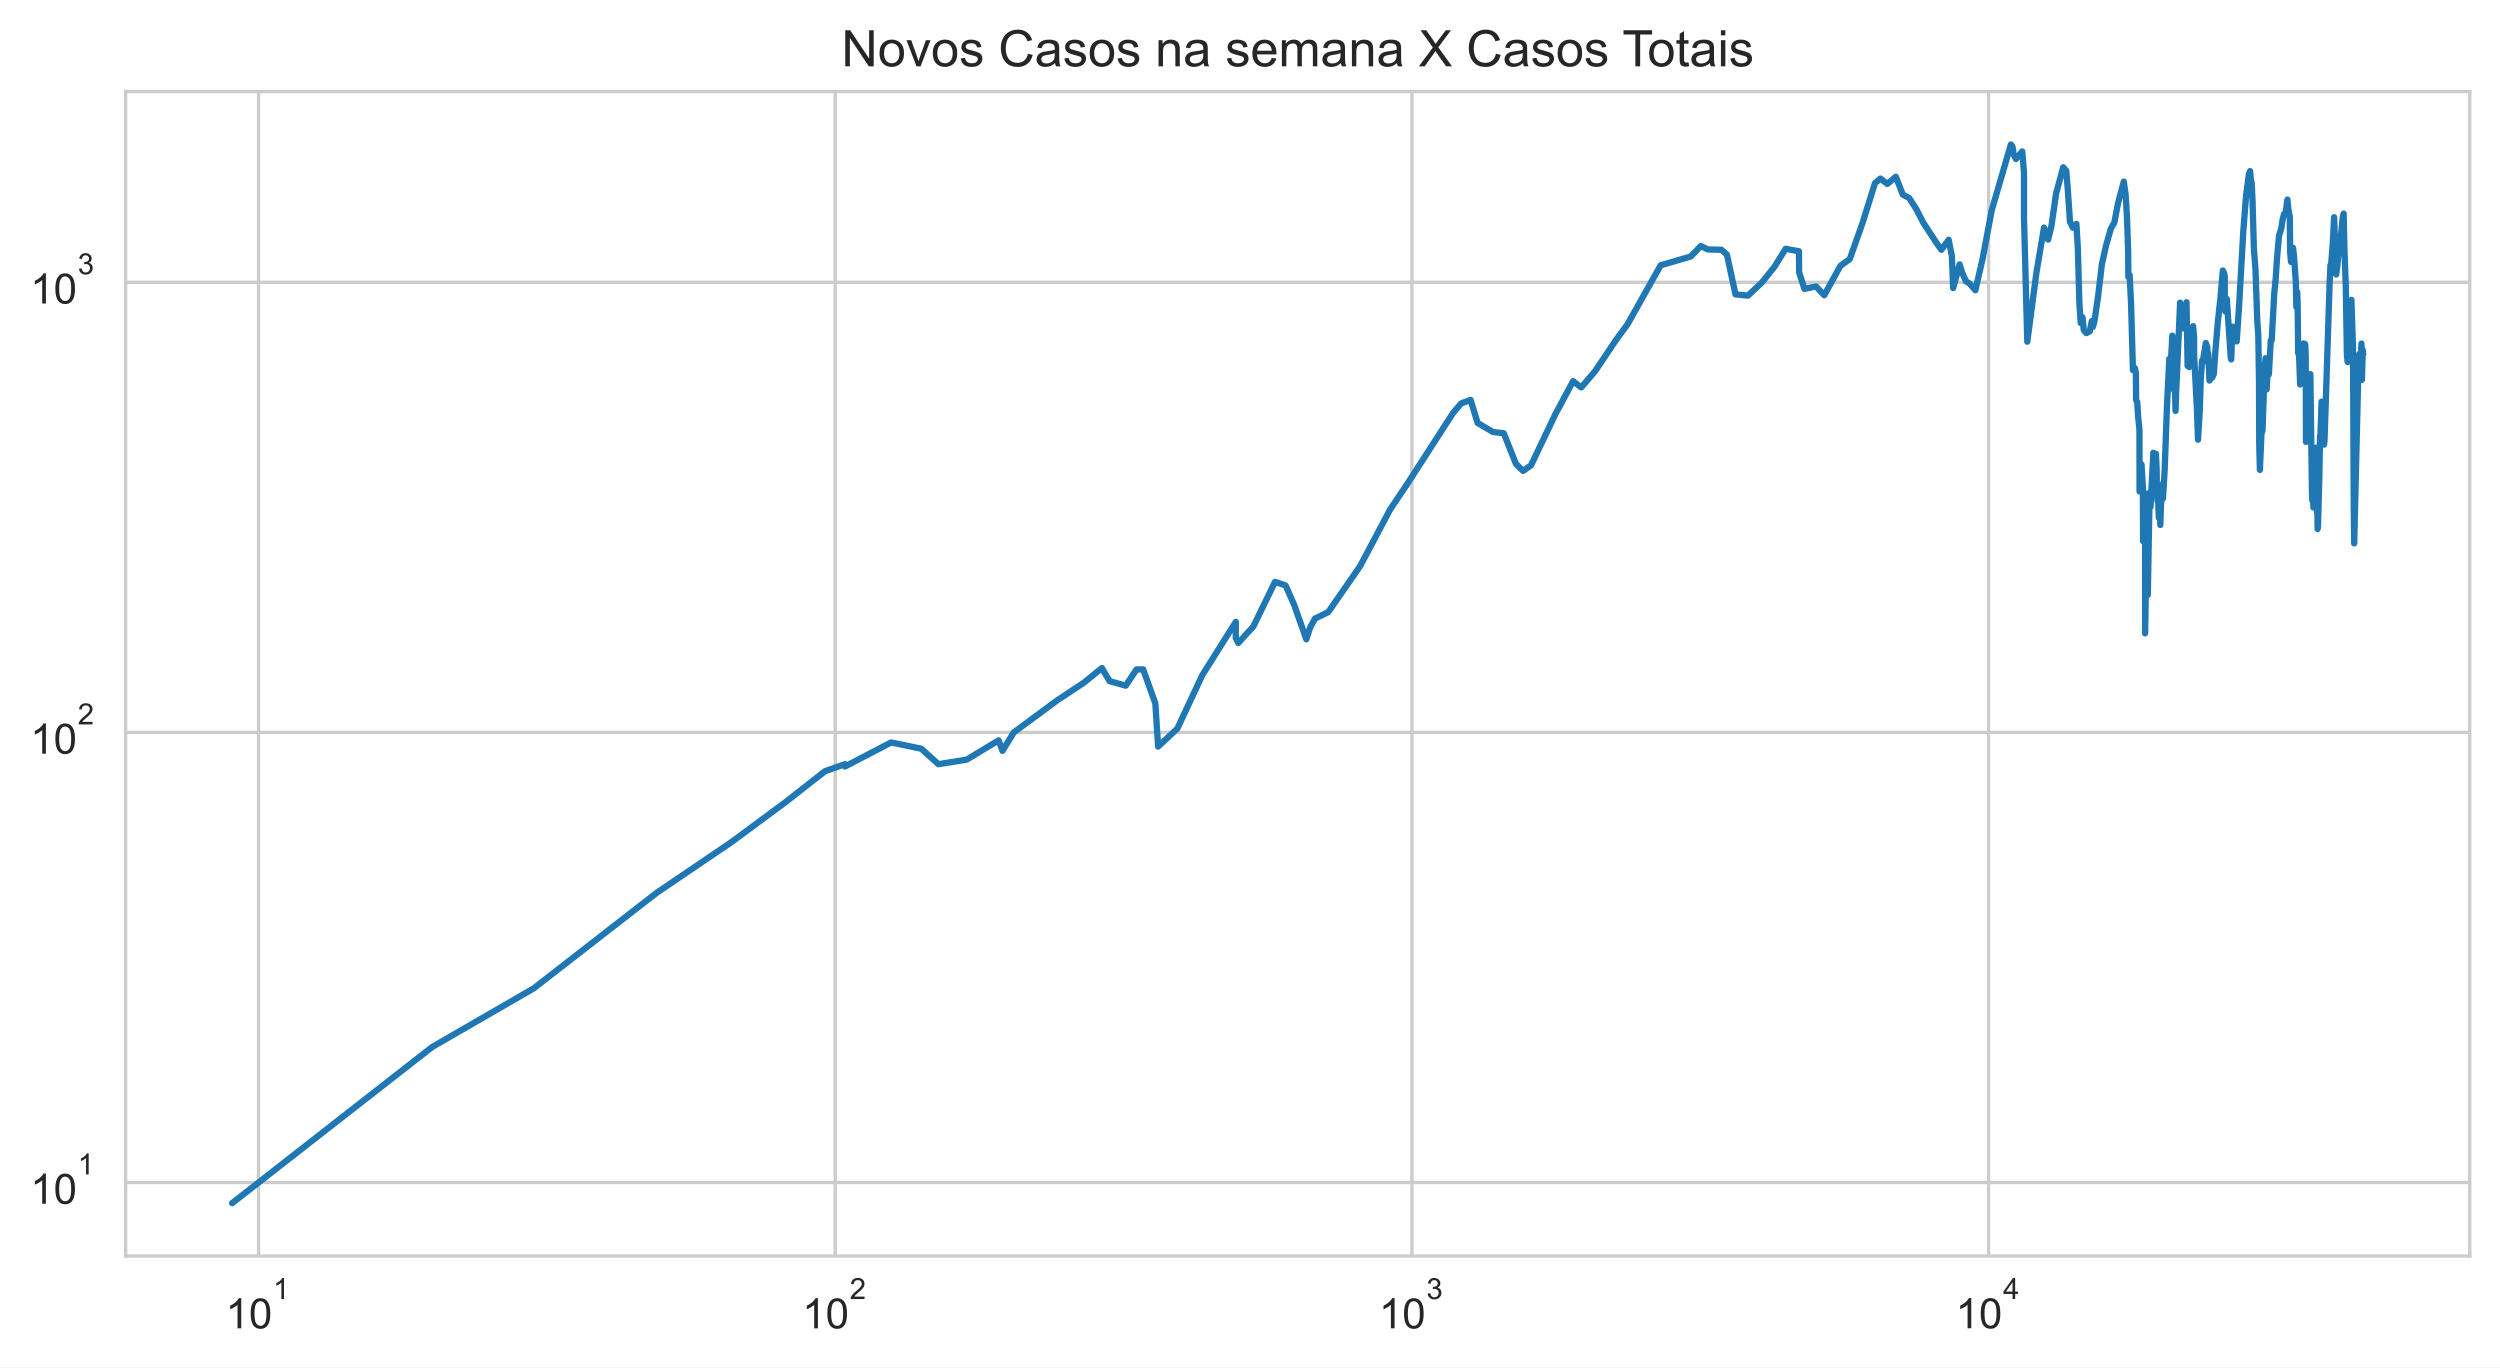
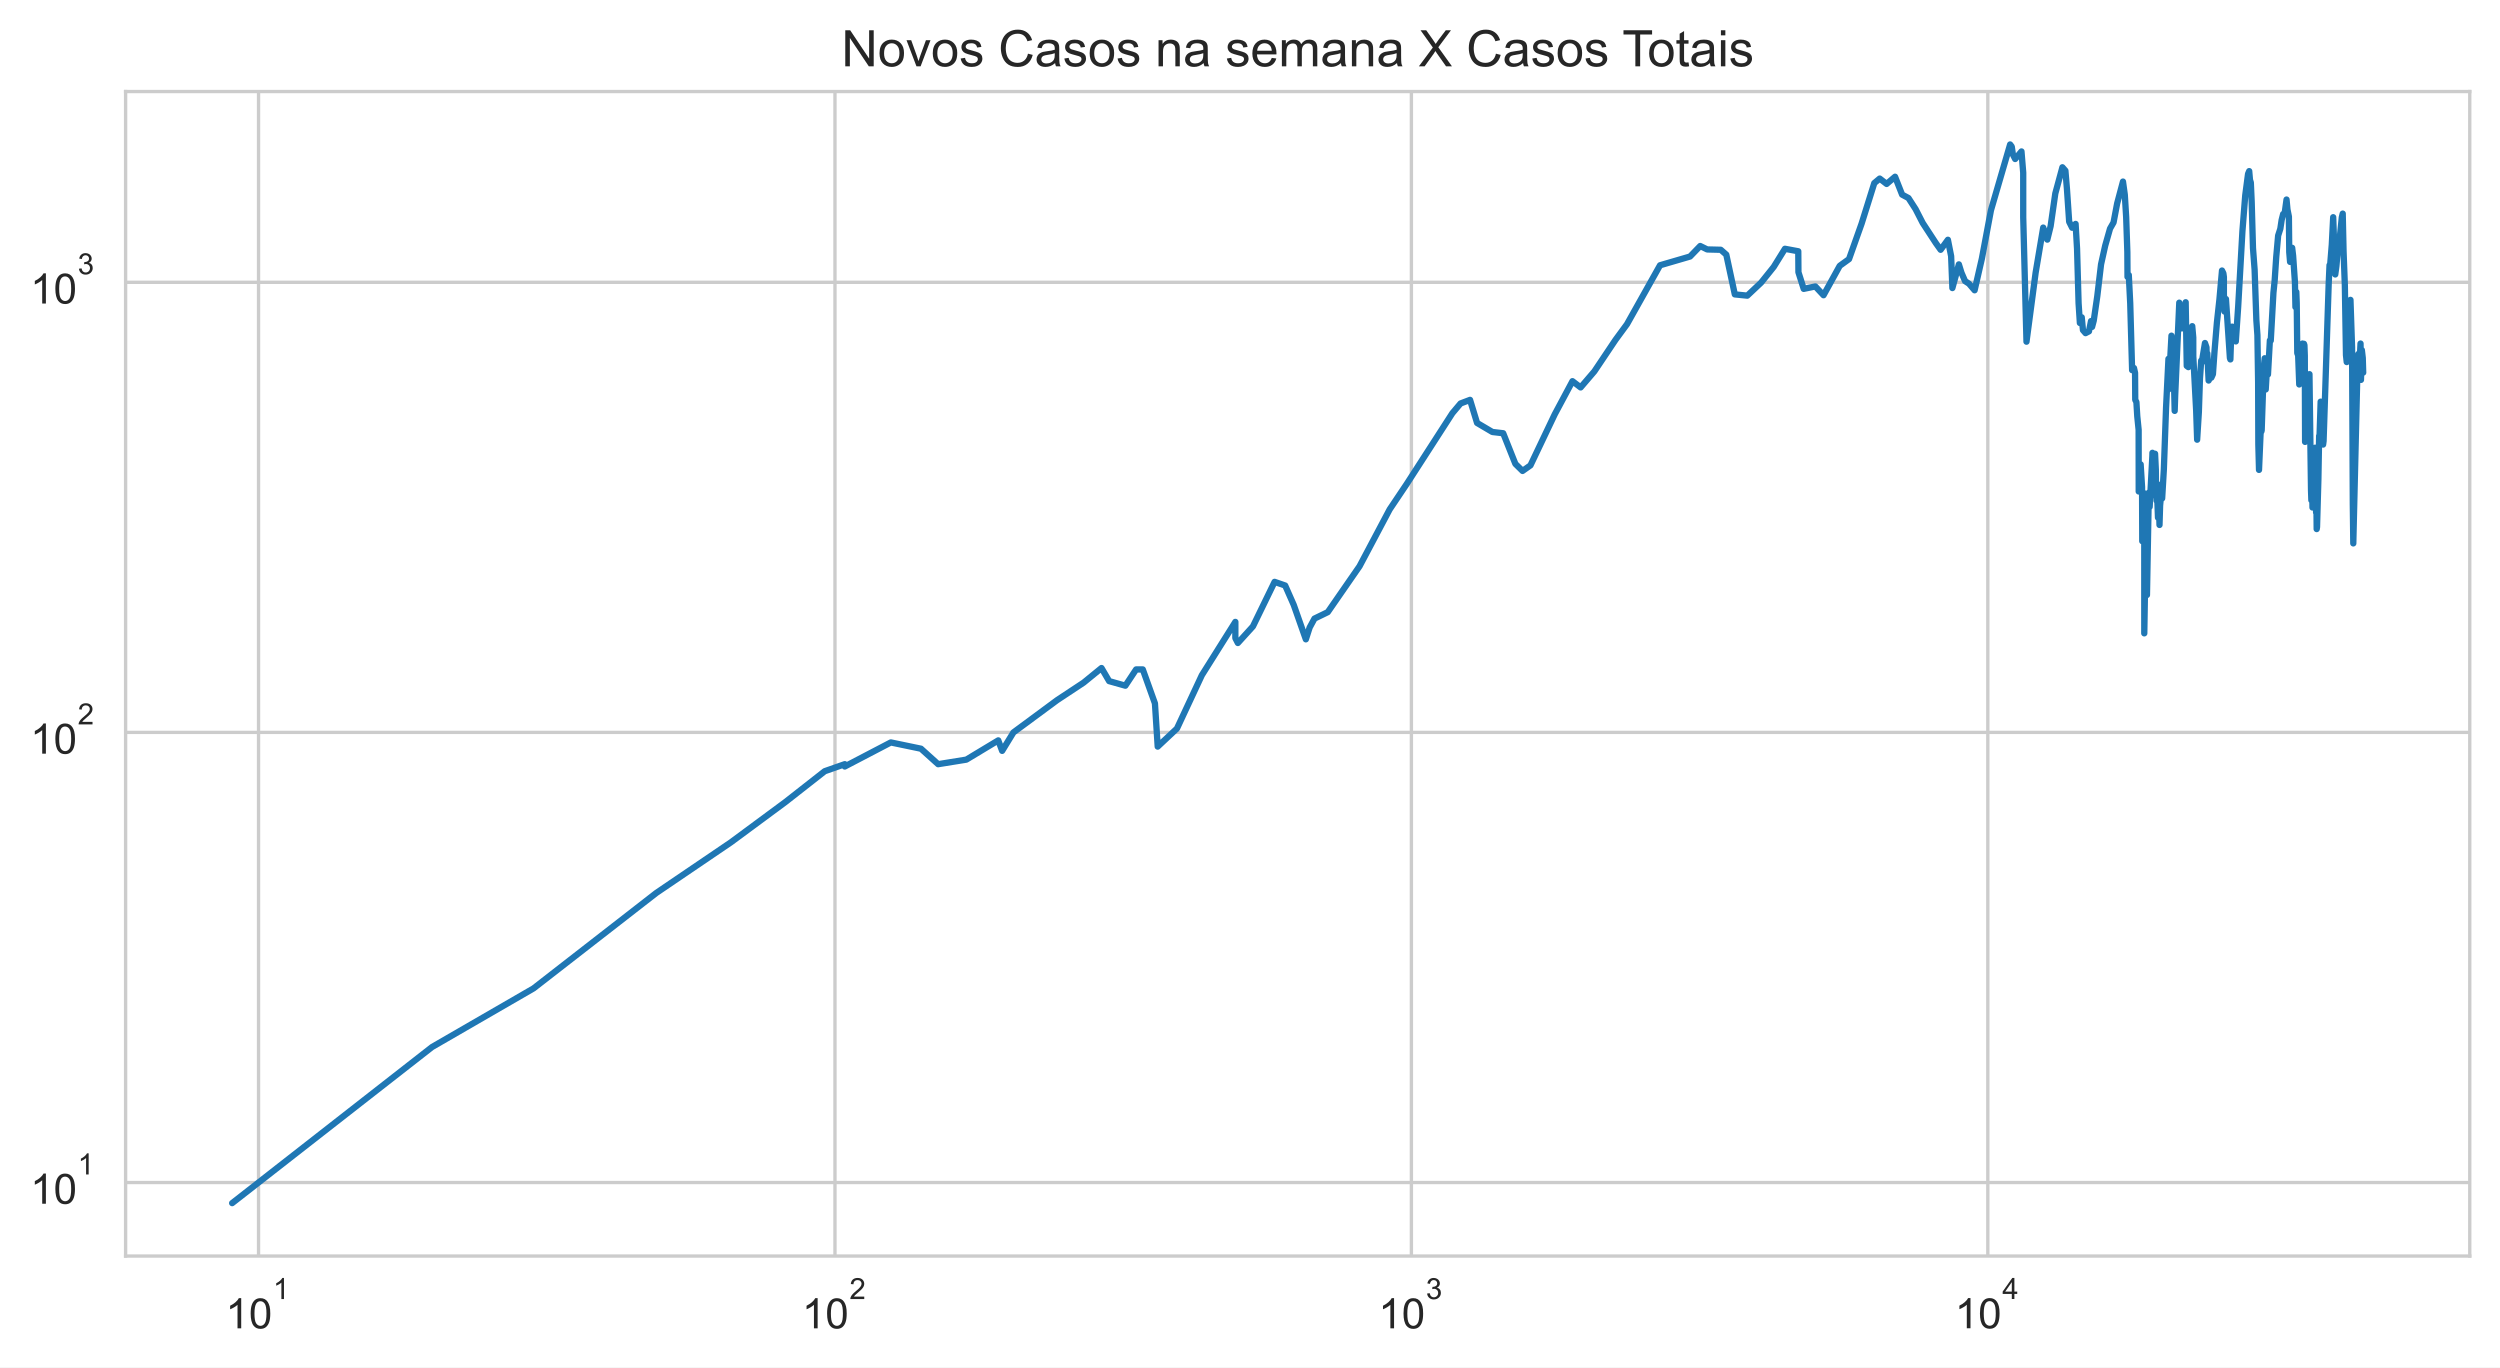
<svg xmlns="http://www.w3.org/2000/svg" xmlns:xlink="http://www.w3.org/1999/xlink" height="325.489pt" version="1.1" viewBox="0 0 595.1 325.489" width="595.1pt">
  <defs>
    <style type="text/css">*{stroke-linecap:butt;stroke-linejoin:round;}</style>
  </defs>
  <g id="figure_1">
    <g id="patch_1">
      <path d="M 0 325.489  L 595.1 325.489  L 595.1 0  L 0 0  z " style="fill:#ffffff;" />
    </g>
    <g id="axes_1">
      <g id="patch_2">
        <path d="M 29.9 298.989  L 587.9 298.989  L 587.9 21.789  L 29.9 21.789  z " style="fill:#ffffff;" />
      </g>
      <g id="matplotlib.axis_1">
        <g id="xtick_1">
          <g id="line2d_1">
-             <path clip-path="url(#p9a6026bf44)" d="M 61.545 298.989  L 61.545 21.789  " style="fill:none;stroke:#cccccc;stroke-linecap:round;stroke-width:0.8;" />
+             <path clip-path="url(#p13bbea71cb)" d="M 61.542 298.989  L 61.542 21.789  " style="fill:none;stroke:#cccccc;stroke-linecap:round;stroke-width:0.8;" />
          </g>
          <g id="text_1">
-             <g style="fill:#262626;" transform="translate(53.69487 316.3019)scale(0.1 -0.1)">
+             <g style="fill:#262626;" transform="translate(53.69214 316.3019)scale(0.1 -0.1)">
              <defs>
                <path d="M 2384 0  L 1822 0  L 1822 3584  Q 1619 3391 1289 3197  Q 959 3003 697 2906  L 697 3450  Q 1169 3672 1522 3987  Q 1875 4303 2022 4600  L 2384 4600  L 2384 0  z " id="ArialMT-31" transform="scale(0.015625)" />
                <path d="M 266 2259  Q 266 3072 433 3567  Q 600 4063 929 4331  Q 1259 4600 1759 4600  Q 2128 4600 2406 4451  Q 2684 4303 2865 4023  Q 3047 3744 3150 3342  Q 3253 2941 3253 2259  Q 3253 1453 3087 958  Q 2922 463 2592 192  Q 2263 -78 1759 -78  Q 1097 -78 719 397  Q 266 969 266 2259  z M 844 2259  Q 844 1131 1108 757  Q 1372 384 1759 384  Q 2147 384 2411 759  Q 2675 1134 2675 2259  Q 2675 3391 2411 3762  Q 2147 4134 1753 4134  Q 1366 4134 1134 3806  Q 844 3388 844 2259  z " id="ArialMT-30" transform="scale(0.015625)" />
              </defs>
              <use transform="translate(0 0.99375)" xlink:href="#ArialMT-31" />
              <use transform="translate(55.61523 0.99375)" xlink:href="#ArialMT-30" />
              <use transform="translate(112.9728 70.6875)scale(0.7)" xlink:href="#ArialMT-31" />
            </g>
          </g>
        </g>
        <g id="xtick_2">
          <g id="line2d_2">
-             <path clip-path="url(#p9a6026bf44)" d="M 198.817 298.989  L 198.817 21.789  " style="fill:none;stroke:#cccccc;stroke-linecap:round;stroke-width:0.8;" />
+             <path clip-path="url(#p13bbea71cb)" d="M 198.755 298.989  L 198.755 21.789  " style="fill:none;stroke:#cccccc;stroke-linecap:round;stroke-width:0.8;" />
          </g>
          <g id="text_2">
-             <g style="fill:#262626;" transform="translate(190.9672 316.3019)scale(0.1 -0.1)">
+             <g style="fill:#262626;" transform="translate(190.9046 316.3019)scale(0.1 -0.1)">
              <defs>
                <path d="M 3222 541  L 3222 0  L 194 0  Q 188 203 259 391  Q 375 700 629 1000  Q 884 1300 1366 1694  Q 2113 2306 2375 2664  Q 2638 3022 2638 3341  Q 2638 3675 2398 3904  Q 2159 4134 1775 4134  Q 1369 4134 1125 3890  Q 881 3647 878 3216  L 300 3275  Q 359 3922 746 4261  Q 1134 4600 1788 4600  Q 2447 4600 2831 4234  Q 3216 3869 3216 3328  Q 3216 3053 3103 2787  Q 2991 2522 2730 2228  Q 2469 1934 1863 1422  Q 1356 997 1212 845  Q 1069 694 975 541  L 3222 541  z " id="ArialMT-32" transform="scale(0.015625)" />
              </defs>
              <use transform="translate(0 0.99375)" xlink:href="#ArialMT-31" />
              <use transform="translate(55.61523 0.99375)" xlink:href="#ArialMT-30" />
              <use transform="translate(112.9728 70.6875)scale(0.7)" xlink:href="#ArialMT-32" />
            </g>
          </g>
        </g>
        <g id="xtick_3">
          <g id="line2d_3">
-             <path clip-path="url(#p9a6026bf44)" d="M 336.09 298.989  L 336.09 21.789  " style="fill:none;stroke:#cccccc;stroke-linecap:round;stroke-width:0.8;" />
+             <path clip-path="url(#p13bbea71cb)" d="M 335.967 298.989  L 335.967 21.789  " style="fill:none;stroke:#cccccc;stroke-linecap:round;stroke-width:0.8;" />
          </g>
          <g id="text_3">
-             <g style="fill:#262626;" transform="translate(328.2396 316.3019)scale(0.1 -0.1)">
+             <g style="fill:#262626;" transform="translate(328.1171 316.3019)scale(0.1 -0.1)">
              <defs>
                <path d="M 269 1209  L 831 1284  Q 928 806 1161 595  Q 1394 384 1728 384  Q 2125 384 2398 659  Q 2672 934 2672 1341  Q 2672 1728 2419 1979  Q 2166 2231 1775 2231  Q 1616 2231 1378 2169  L 1441 2663  Q 1497 2656 1531 2656  Q 1891 2656 2178 2843  Q 2466 3031 2466 3422  Q 2466 3731 2256 3934  Q 2047 4138 1716 4138  Q 1388 4138 1169 3931  Q 950 3725 888 3313  L 325 3413  Q 428 3978 793 4289  Q 1159 4600 1703 4600  Q 2078 4600 2393 4439  Q 2709 4278 2876 4000  Q 3044 3722 3044 3409  Q 3044 3113 2884 2869  Q 2725 2625 2413 2481  Q 2819 2388 3044 2092  Q 3269 1797 3269 1353  Q 3269 753 2831 336  Q 2394 -81 1725 -81  Q 1122 -81 723 278  Q 325 638 269 1209  z " id="ArialMT-33" transform="scale(0.015625)" />
              </defs>
              <use transform="translate(0 0.99375)" xlink:href="#ArialMT-31" />
              <use transform="translate(55.61523 0.99375)" xlink:href="#ArialMT-30" />
              <use transform="translate(112.9728 70.6875)scale(0.7)" xlink:href="#ArialMT-33" />
            </g>
          </g>
        </g>
        <g id="xtick_4">
          <g id="line2d_4">
-             <path clip-path="url(#p9a6026bf44)" d="M 473.362 298.989  L 473.362 21.789  " style="fill:none;stroke:#cccccc;stroke-linecap:round;stroke-width:0.8;" />
+             <path clip-path="url(#p13bbea71cb)" d="M 473.18 298.989  L 473.18 21.789  " style="fill:none;stroke:#cccccc;stroke-linecap:round;stroke-width:0.8;" />
          </g>
          <g id="text_4">
-             <g style="fill:#262626;" transform="translate(465.5119 316.2019)scale(0.1 -0.1)">
+             <g style="fill:#262626;" transform="translate(465.3295 316.2019)scale(0.1 -0.1)">
              <defs>
                <path d="M 2069 0  L 2069 1097  L 81 1097  L 81 1613  L 2172 4581  L 2631 4581  L 2631 1613  L 3250 1613  L 3250 1097  L 2631 1097  L 2631 0  L 2069 0  z M 2069 1613  L 2069 3678  L 634 1613  L 2069 1613  z " id="ArialMT-34" transform="scale(0.015625)" />
              </defs>
              <use transform="translate(0 0.201563)" xlink:href="#ArialMT-31" />
              <use transform="translate(55.61523 0.201563)" xlink:href="#ArialMT-30" />
              <use transform="translate(112.9728 69.89531)scale(0.7)" xlink:href="#ArialMT-34" />
            </g>
          </g>
        </g>
        <g id="xtick_5" />
        <g id="xtick_6" />
        <g id="xtick_7" />
        <g id="xtick_8" />
        <g id="xtick_9" />
        <g id="xtick_10" />
        <g id="xtick_11" />
        <g id="xtick_12" />
        <g id="xtick_13" />
        <g id="xtick_14" />
        <g id="xtick_15" />
        <g id="xtick_16" />
        <g id="xtick_17" />
        <g id="xtick_18" />
        <g id="xtick_19" />
        <g id="xtick_20" />
        <g id="xtick_21" />
        <g id="xtick_22" />
        <g id="xtick_23" />
        <g id="xtick_24" />
        <g id="xtick_25" />
        <g id="xtick_26" />
        <g id="xtick_27" />
        <g id="xtick_28" />
        <g id="xtick_29" />
        <g id="xtick_30" />
        <g id="xtick_31" />
        <g id="xtick_32" />
        <g id="xtick_33" />
        <g id="xtick_34" />
        <g id="xtick_35" />
        <g id="xtick_36" />
        <g id="xtick_37" />
      </g>
      <g id="matplotlib.axis_2">
        <g id="ytick_1">
          <g id="line2d_5">
-             <path clip-path="url(#p9a6026bf44)" d="M 29.9 281.487  L 587.9 281.487  " style="fill:none;stroke:#cccccc;stroke-linecap:round;stroke-width:0.8;" />
+             <path clip-path="url(#p13bbea71cb)" d="M 29.9 281.487  L 587.9 281.487  " style="fill:none;stroke:#cccccc;stroke-linecap:round;stroke-width:0.8;" />
          </g>
          <g id="text_5">
            <g style="fill:#262626;" transform="translate(7.2 286.643)scale(0.1 -0.1)">
              <use transform="translate(0 0.99375)" xlink:href="#ArialMT-31" />
              <use transform="translate(55.61523 0.99375)" xlink:href="#ArialMT-30" />
              <use transform="translate(112.9728 70.6875)scale(0.7)" xlink:href="#ArialMT-31" />
            </g>
          </g>
        </g>
        <g id="ytick_2">
          <g id="line2d_6">
-             <path clip-path="url(#p9a6026bf44)" d="M 29.9 174.342  L 587.9 174.342  " style="fill:none;stroke:#cccccc;stroke-linecap:round;stroke-width:0.8;" />
+             <path clip-path="url(#p13bbea71cb)" d="M 29.9 174.342  L 587.9 174.342  " style="fill:none;stroke:#cccccc;stroke-linecap:round;stroke-width:0.8;" />
          </g>
          <g id="text_6">
            <g style="fill:#262626;" transform="translate(7.2 179.4987)scale(0.1 -0.1)">
              <use transform="translate(0 0.99375)" xlink:href="#ArialMT-31" />
              <use transform="translate(55.61523 0.99375)" xlink:href="#ArialMT-30" />
              <use transform="translate(112.9728 70.6875)scale(0.7)" xlink:href="#ArialMT-32" />
            </g>
          </g>
        </g>
        <g id="ytick_3">
          <g id="line2d_7">
-             <path clip-path="url(#p9a6026bf44)" d="M 29.9 67.198  L 587.9 67.198  " style="fill:none;stroke:#cccccc;stroke-linecap:round;stroke-width:0.8;" />
+             <path clip-path="url(#p13bbea71cb)" d="M 29.9 67.198  L 587.9 67.198  " style="fill:none;stroke:#cccccc;stroke-linecap:round;stroke-width:0.8;" />
          </g>
          <g id="text_7">
            <g style="fill:#262626;" transform="translate(7.2 72.35434)scale(0.1 -0.1)">
              <use transform="translate(0 0.99375)" xlink:href="#ArialMT-31" />
              <use transform="translate(55.61523 0.99375)" xlink:href="#ArialMT-30" />
              <use transform="translate(112.9728 70.6875)scale(0.7)" xlink:href="#ArialMT-33" />
            </g>
          </g>
        </g>
        <g id="ytick_4" />
        <g id="ytick_5" />
        <g id="ytick_6" />
        <g id="ytick_7" />
        <g id="ytick_8" />
        <g id="ytick_9" />
        <g id="ytick_10" />
        <g id="ytick_11" />
        <g id="ytick_12" />
        <g id="ytick_13" />
        <g id="ytick_14" />
        <g id="ytick_15" />
        <g id="ytick_16" />
        <g id="ytick_17" />
        <g id="ytick_18" />
        <g id="ytick_19" />
        <g id="ytick_20" />
        <g id="ytick_21" />
        <g id="ytick_22" />
        <g id="ytick_23" />
      </g>
      <g id="line2d_8">
-         <path clip-path="url(#p9a6026bf44)" d="M 55.264 286.389  L 102.868 249.233  L 127.04 235.269  L 156.29 212.544  L 174.046 200.499  L 186.986 190.939  L 196.384 183.577  L 201.155 181.905  L 201.155 182.455  L 212.12 176.729  L 219.301 178.222  L 223.386 181.905  L 230.1 180.823  L 237.707 176.242  L 238.631 178.731  L 241.321 174.342  L 251.75 166.641  L 258.032 162.493  L 262.292 159.019  L 264.114 162.134  L 267.974 163.22  L 270.534 159.355  L 272.124 159.355  L 275.016 167.436  L 275.677 177.719  L 280.259 173.421  L 286.189 160.724  L 294.167 148.037  L 294.167 151.894  L 294.766 153.057  L 298.353 149.107  L 303.512 138.508  L 306.032 139.377  L 308.07 143.988  L 310.956 152.182  L 311.857 149.378  L 313.01 147.251  L 316.173 145.716  L 323.747 134.783  L 330.924 121.248  L 334.946 115.258  L 345.856 98.348  L 347.798 96.043  L 350.057 95.186  L 351.731 100.678  L 355.377 102.829  L 357.952 103.13  L 360.855 110.42  L 362.562 112.1  L 364.444 110.775  L 370.23 98.622  L 374.449 90.736  L 376.39 92.226  L 379.665 88.403  L 384.699 80.896  L 387.431 77.176  L 395.304 63.145  L 402.453 61.06  L 404.871 58.559  L 406.54 59.378  L 409.762 59.457  L 411.081 60.614  L 413.113 70.077  L 416.084 70.375  L 419.358 67.291  L 422.378 63.531  L 425.051 59.221  L 428.223 59.813  L 428.261 64.795  L 429.518 68.76  L 432.289 68.186  L 434.239 70.276  L 438.099 63.274  L 440.309 61.676  L 443.304 53.234  L 446.326 43.587  L 447.616 42.507  L 449.264 43.783  L 451.275 42.071  L 452.952 46.327  L 454.461 47.137  L 456.164 49.78  L 457.85 53.062  L 460.99 57.869  L 462.124 59.457  L 463.855 57.076  L 464.626 60.979  L 464.922 68.567  L 466.468 62.933  L 467.087 64.928  L 467.949 66.92  L 468.875 67.525  L 470.216 69.098  L 471.956 61.511  L 474.102 50.069  L 478.674 34.389  L 479.06 34.898  L 479.336 36.796  L 479.873 37.848  L 481.377 36.051  L 481.792 41.105  L 481.792 51.741  L 482.569 81.335  L 484.746 64.928  L 486.555 54.174  L 487.531 57.039  L 488.321 53.823  L 489.433 46.061  L 491.125 39.821  L 491.838 40.629  L 492.204 44.951  L 492.736 52.788  L 493.443 54.209  L 494.267 53.303  L 494.61 59.182  L 494.976 72.152  L 495.287 76.889  L 495.731 75.533  L 496.017 78.581  L 496.637 79.3  L 497.447 78.879  L 497.938 76.432  L 498.19 77.815  L 498.586 76.319  L 499.428 70.525  L 500.326 62.933  L 501.315 58.482  L 502.467 54.42  L 503.303 52.959  L 504.163 48.424  L 505.548 43.224  L 505.984 46.357  L 506.307 51.674  L 506.591 60.012  L 506.629 65.913  L 506.935 65.463  L 507.274 72.204  L 507.724 88.11  L 508.168 87.603  L 508.427 88.772  L 508.47 95.186  L 508.747 95.699  L 508.951 99.081  L 509.278 102.331  L 509.298 116.989  L 509.552 116.989  L 509.759 110.538  L 510.092 115.916  L 510.14 128.819  L 510.4 117.261  L 510.621 128.47  L 510.624 150.759  L 510.907 133.605  L 511.262 141.626  L 511.262 141.626  L 511.702 117.261  L 511.906 120.657  L 512.546 108.573  L 512.567 107.787  L 512.567 114.997  L 512.974 108.686  L 513.191 108.01  L 513.374 111.856  L 513.426 118.226  L 513.569 118.226  L 513.569 119.212  L 513.632 116.315  L 513.887 123.222  L 514.14 121.248  L 514.248 124.96  L 514.389 120.364  L 514.572 118.365  L 514.703 115.258  L 514.878 118.646  L 515.284 111.735  L 515.81 97.005  L 516.381 85.418  L 516.401 92.706  L 517.098 79.907  L 517.369 82.549  L 517.636 88.403  L 517.863 97.806  L 517.987 94.012  L 517.987 94.012  L 518.955 72.049  L 519.359 77.292  L 519.579 78.167  L 519.902 76.774  L 520.481 71.946  L 520.481 71.946  L 520.737 87.1  L 521.118 87.387  L 521.614 80.337  L 522.045 77.64  L 522.284 80.337  L 522.292 85.144  L 522.3 84.939  L 522.976 97.716  L 523.211 104.666  L 523.621 98.076  L 523.884 90.046  L 524.177 85.833  L 524.431 85.556  L 525.076 81.651  L 525.433 82.678  L 525.512 86.252  L 525.634 84.129  L 525.943 90.582  L 526.315 89.895  L 526.594 89.895  L 526.968 89.068  L 527.353 83.596  L 527.919 76.774  L 528.52 71.281  L 529.131 64.399  L 529.455 65.061  L 529.581 65.958  L 529.581 69.978  L 529.732 74.162  L 530.071 71.179  L 531.015 85.212  L 531.126 85.556  L 531.243 82.098  L 531.55 77.756  L 531.783 80.337  L 532.142 79.846  L 532.419 81.272  L 532.983 72.988  L 533.994 55.026  L 534.663 46.536  L 535.338 41.398  L 535.609 40.734  L 535.787 42.781  L 535.996 43.475  L 536.202 48.083  L 536.509 59.065  L 536.896 64.18  L 537.313 76.206  L 537.566 79.785  L 537.734 91.046  L 537.785 105.825  L 537.944 111.856  L 538.399 101.254  L 538.505 102.729  L 538.581 102.43  L 539.082 87.387  L 539.297 85.281  L 539.392 91.279  L 539.545 92.706  L 539.864 87.243  L 540.079 89.143  L 540.535 81.021  L 540.743 81.084  L 541.379 69.683  L 541.673 66.781  L 542.049 61.142  L 542.502 56.076  L 543.023 54.456  L 543.333 52.38  L 543.693 50.947  L 544.017 51.013  L 544.5 47.501  L 544.722 49.876  L 545.061 51.575  L 545.147 60.012  L 545.345 62.342  L 545.84 58.987  L 546.068 60.897  L 546.498 67.152  L 546.618 73.094  L 546.826 69.487  L 546.926 72.152  L 547.058 84.062  L 547.267 84.6  L 547.526 91.514  L 547.683 89.743  L 548.172 82.162  L 548.311 81.779  L 548.497 82.484  L 548.651 81.842  L 548.759 82.162  L 548.849 84.667  L 548.918 105.189  L 549.495 91.357  L 549.642 91.514  L 549.872 89.895  L 549.876 91.671  L 549.958 89.068  L 550.33 116.718  L 550.412 119.069  L 550.477 113.969  L 550.536 115.783  L 550.606 116.182  L 550.68 120.804  L 550.777 116.853  L 550.872 118.505  L 551.223 107.234  L 551.302 106.578  L 551.402 111.493  L 551.499 111.252  L 551.539 121.997  L 551.619 119.64  L 551.678 125.936  L 551.762 125.445  L 552.081 114.224  L 552.267 103.738  L 552.332 104.666  L 552.625 95.613  L 552.71 101.546  L 552.872 99.452  L 553.207 105.825  L 553.321 104.979  L 553.48 100.202  L 554.532 67.713  L 554.74 63.103  L 554.892 63.018  L 555.279 58.213  L 555.61 51.708  L 556.102 65.328  L 556.371 63.359  L 556.959 56.74  L 557.121 57.188  L 557.666 51.741  L 557.882 50.849  L 558.081 59.853  L 558.386 67.901  L 558.656 84.532  L 558.834 86.182  L 559.015 81.335  L 559.098 82.939  L 559.725 71.382  L 560.104 82.678  L 560.281 119.929  L 560.397 129.347  L 561.402 87.315  L 561.605 84.263  L 561.913 85.903  L 562.122 81.779  L 562.223 90.428  L 562.435 83.332  L 562.536 84.33  L 562.536 84.33  " style="fill:none;stroke:#1f77b4;stroke-linecap:round;stroke-width:1.5;" />
+         <path clip-path="url(#p13bbea71cb)" d="M 55.264 286.389  L 102.847 249.233  L 127.009 235.269  L 156.246 212.544  L 173.994 200.499  L 186.929 190.939  L 196.322 183.577  L 201.092 181.905  L 201.092 182.455  L 212.052 176.729  L 219.229 178.222  L 223.312 181.905  L 230.024 180.823  L 237.627 176.242  L 238.551 178.731  L 241.24 174.342  L 251.665 166.641  L 257.943 162.493  L 262.201 159.019  L 264.023 162.134  L 267.881 163.22  L 270.44 159.355  L 272.03 159.355  L 274.92 167.436  L 275.581 177.719  L 280.161 173.421  L 286.089 160.724  L 294.063 148.037  L 294.063 151.894  L 294.662 153.057  L 298.247 149.107  L 303.404 138.508  L 305.923 139.377  L 307.959 143.988  L 310.844 152.182  L 311.746 149.378  L 312.898 147.251  L 316.059 145.716  L 323.63 134.783  L 330.804 121.248  L 334.824 115.258  L 345.729 98.348  L 347.67 96.043  L 349.928 95.186  L 351.602 100.678  L 355.247 102.829  L 357.82 103.13  L 360.722 110.42  L 362.428 112.1  L 364.309 110.775  L 370.093 98.622  L 374.31 90.736  L 376.25 92.226  L 379.523 88.403  L 384.555 80.896  L 387.287 77.176  L 395.156 63.145  L 402.302 61.06  L 404.719 58.559  L 406.387 59.378  L 409.607 59.457  L 410.926 60.614  L 412.957 70.077  L 415.927 70.375  L 419.2 67.291  L 422.218 63.531  L 424.89 59.221  L 428.06 59.813  L 428.098 64.795  L 429.355 68.76  L 432.124 68.186  L 434.074 70.276  L 437.932 63.274  L 440.141 61.676  L 443.135 53.234  L 446.155 43.587  L 447.445 42.507  L 449.092 43.783  L 451.102 42.071  L 452.779 46.327  L 454.287 47.137  L 455.989 49.78  L 457.674 53.062  L 460.814 57.869  L 461.947 59.457  L 463.677 57.076  L 464.448 60.979  L 464.744 68.567  L 466.289 62.933  L 466.908 64.928  L 467.769 66.92  L 468.695 67.525  L 470.035 69.098  L 471.775 61.511  L 473.92 50.069  L 478.49 34.389  L 478.875 34.898  L 479.151 36.796  L 479.688 37.848  L 481.191 36.051  L 481.606 41.105  L 481.606 51.741  L 482.383 81.335  L 484.558 64.928  L 486.367 54.174  L 487.343 57.039  L 488.132 53.823  L 489.243 46.061  L 490.935 39.821  L 491.647 40.629  L 492.013 44.951  L 492.545 52.788  L 493.251 54.209  L 494.075 53.303  L 494.419 59.182  L 494.785 72.152  L 495.095 76.889  L 495.539 75.533  L 495.825 78.581  L 496.445 79.3  L 497.254 78.879  L 497.745 76.432  L 497.997 77.815  L 498.393 76.319  L 499.234 70.525  L 500.131 62.933  L 501.12 58.482  L 502.272 54.42  L 503.108 52.959  L 503.967 48.424  L 505.351 43.224  L 505.787 46.357  L 506.111 51.674  L 506.394 60.012  L 506.432 65.913  L 506.738 65.463  L 507.077 72.204  L 507.527 88.11  L 507.971 87.603  L 508.229 88.772  L 508.272 95.186  L 508.549 95.699  L 508.753 99.081  L 509.08 102.331  L 509.1 116.989  L 509.354 116.989  L 509.561 110.538  L 509.894 115.916  L 509.942 128.819  L 510.202 117.261  L 510.422 128.47  L 510.425 150.759  L 510.709 133.605  L 511.063 141.626  L 511.063 141.626  L 511.503 117.261  L 511.707 120.657  L 512.346 108.573  L 512.368 107.787  L 512.368 114.997  L 512.774 108.686  L 512.991 108.01  L 513.174 111.856  L 513.226 118.226  L 513.369 118.226  L 513.369 119.212  L 513.433 116.315  L 513.687 123.222  L 513.94 121.248  L 514.048 124.96  L 514.189 120.364  L 514.371 118.365  L 514.502 115.258  L 514.678 118.646  L 515.083 111.735  L 515.609 97.005  L 516.179 85.418  L 516.2 92.706  L 516.896 79.907  L 517.167 82.549  L 517.435 88.403  L 517.661 97.806  L 517.785 94.012  L 517.785 94.012  L 518.753 72.049  L 519.156 77.292  L 519.376 78.167  L 519.699 76.774  L 520.278 71.946  L 520.278 71.946  L 520.534 87.1  L 520.915 87.387  L 521.411 80.337  L 521.841 77.64  L 522.081 80.337  L 522.088 85.144  L 522.096 84.939  L 522.772 97.716  L 523.007 104.666  L 523.416 98.076  L 523.68 90.046  L 523.973 85.833  L 524.226 85.556  L 524.871 81.651  L 525.227 82.678  L 525.307 86.252  L 525.429 84.129  L 525.738 90.582  L 526.109 89.895  L 526.388 89.895  L 526.763 89.068  L 527.147 83.596  L 527.713 76.774  L 528.313 71.281  L 528.925 64.399  L 529.249 65.061  L 529.374 65.958  L 529.374 69.978  L 529.525 74.162  L 529.864 71.179  L 530.807 85.212  L 530.918 85.556  L 531.036 82.098  L 531.342 77.756  L 531.575 80.337  L 531.934 79.846  L 532.211 81.272  L 532.775 72.988  L 533.786 55.026  L 534.454 46.536  L 535.128 41.398  L 535.399 40.734  L 535.577 42.781  L 535.786 43.475  L 535.992 48.083  L 536.299 59.065  L 536.686 64.18  L 537.103 76.206  L 537.355 79.785  L 537.524 91.046  L 537.574 105.825  L 537.734 111.856  L 538.188 101.254  L 538.294 102.729  L 538.37 102.43  L 538.871 87.387  L 539.086 85.281  L 539.18 91.279  L 539.334 92.706  L 539.653 87.243  L 539.867 89.143  L 540.323 81.021  L 540.531 81.084  L 541.167 69.683  L 541.461 66.781  L 541.837 61.142  L 542.289 56.076  L 542.81 54.456  L 543.12 52.38  L 543.48 50.947  L 543.804 51.013  L 544.286 47.501  L 544.508 49.876  L 544.848 51.575  L 544.933 60.012  L 545.131 62.342  L 545.626 58.987  L 545.854 60.897  L 546.284 67.152  L 546.404 73.094  L 546.611 69.487  L 546.712 72.152  L 546.844 84.062  L 547.053 84.6  L 547.311 91.514  L 547.469 89.743  L 547.957 82.162  L 548.096 81.779  L 548.282 82.484  L 548.436 81.842  L 548.543 82.162  L 548.634 84.667  L 548.703 105.189  L 549.279 91.357  L 549.427 91.514  L 549.657 89.895  L 549.66 91.671  L 549.742 89.068  L 550.114 116.718  L 550.196 119.069  L 550.261 113.969  L 550.32 115.783  L 550.39 116.182  L 550.464 120.804  L 550.561 116.853  L 550.656 118.505  L 551.007 107.234  L 551.086 106.578  L 551.186 111.493  L 551.282 111.252  L 551.322 121.997  L 551.403 119.64  L 551.462 125.936  L 551.545 125.445  L 551.864 114.224  L 552.05 103.738  L 552.115 104.666  L 552.408 95.613  L 552.493 101.546  L 552.655 99.452  L 552.99 105.825  L 553.104 104.979  L 553.262 100.202  L 554.315 67.713  L 554.522 63.103  L 554.674 63.018  L 555.061 58.213  L 555.392 51.708  L 555.883 65.328  L 556.152 63.359  L 556.74 56.74  L 556.903 57.188  L 557.447 51.741  L 557.662 50.849  L 557.861 59.853  L 558.167 67.901  L 558.437 84.532  L 558.615 86.182  L 558.795 81.335  L 558.878 82.939  L 559.505 71.382  L 559.884 82.678  L 560.061 119.929  L 560.177 129.347  L 561.181 87.315  L 561.384 84.263  L 561.692 85.903  L 561.901 81.779  L 562.002 90.428  L 562.214 83.332  L 562.433 85.212  L 562.536 88.698  L 562.536 88.698  " style="fill:none;stroke:#1f77b4;stroke-linecap:round;stroke-width:1.5;" />
      </g>
      <g id="patch_3">
        <path d="M 29.9 298.989  L 29.9 21.789  " style="fill:none;stroke:#cccccc;stroke-linecap:square;stroke-linejoin:miter;stroke-width:0.8;" />
      </g>
      <g id="patch_4">
        <path d="M 587.9 298.989  L 587.9 21.789  " style="fill:none;stroke:#cccccc;stroke-linecap:square;stroke-linejoin:miter;stroke-width:0.8;" />
      </g>
      <g id="patch_5">
        <path d="M 29.9 298.989  L 587.9 298.989  " style="fill:none;stroke:#cccccc;stroke-linecap:square;stroke-linejoin:miter;stroke-width:0.8;" />
      </g>
      <g id="patch_6">
        <path d="M 29.9 21.789  L 587.9 21.789  " style="fill:none;stroke:#cccccc;stroke-linecap:square;stroke-linejoin:miter;stroke-width:0.8;" />
      </g>
      <g id="text_8">
        <g style="fill:#262626;" transform="translate(200.2953 15.78937)scale(0.12 -0.12)">
          <defs>
            <path d="M 488 0  L 488 4581  L 1109 4581  L 3516 984  L 3516 4581  L 4097 4581  L 4097 0  L 3475 0  L 1069 3600  L 1069 0  L 488 0  z " id="ArialMT-4e" transform="scale(0.015625)" />
            <path d="M 213 1659  Q 213 2581 725 3025  Q 1153 3394 1769 3394  Q 2453 3394 2887 2945  Q 3322 2497 3322 1706  Q 3322 1066 3130 698  Q 2938 331 2570 128  Q 2203 -75 1769 -75  Q 1072 -75 642 372  Q 213 819 213 1659  z M 791 1659  Q 791 1022 1069 705  Q 1347 388 1769 388  Q 2188 388 2466 706  Q 2744 1025 2744 1678  Q 2744 2294 2464 2611  Q 2184 2928 1769 2928  Q 1347 2928 1069 2612  Q 791 2297 791 1659  z " id="ArialMT-6f" transform="scale(0.015625)" />
            <path d="M 1344 0  L 81 3319  L 675 3319  L 1388 1331  Q 1503 1009 1600 663  Q 1675 925 1809 1294  L 2547 3319  L 3125 3319  L 1869 0  L 1344 0  z " id="ArialMT-76" transform="scale(0.015625)" />
            <path d="M 197 991  L 753 1078  Q 800 744 1014 566  Q 1228 388 1613 388  Q 2000 388 2187 545  Q 2375 703 2375 916  Q 2375 1106 2209 1216  Q 2094 1291 1634 1406  Q 1016 1563 777 1677  Q 538 1791 414 1992  Q 291 2194 291 2438  Q 291 2659 392 2848  Q 494 3038 669 3163  Q 800 3259 1026 3326  Q 1253 3394 1513 3394  Q 1903 3394 2198 3281  Q 2494 3169 2634 2976  Q 2775 2784 2828 2463  L 2278 2388  Q 2241 2644 2061 2787  Q 1881 2931 1553 2931  Q 1166 2931 1000 2803  Q 834 2675 834 2503  Q 834 2394 903 2306  Q 972 2216 1119 2156  Q 1203 2125 1616 2013  Q 2213 1853 2448 1751  Q 2684 1650 2818 1456  Q 2953 1263 2953 975  Q 2953 694 2789 445  Q 2625 197 2315 61  Q 2006 -75 1616 -75  Q 969 -75 630 194  Q 291 463 197 991  z " id="ArialMT-73" transform="scale(0.015625)" />
            <path id="ArialMT-20" transform="scale(0.015625)" />
            <path d="M 3763 1606  L 4369 1453  Q 4178 706 3683 314  Q 3188 -78 2472 -78  Q 1731 -78 1267 223  Q 803 525 561 1097  Q 319 1669 319 2325  Q 319 3041 592 3573  Q 866 4106 1370 4382  Q 1875 4659 2481 4659  Q 3169 4659 3637 4309  Q 4106 3959 4291 3325  L 3694 3184  Q 3534 3684 3231 3912  Q 2928 4141 2469 4141  Q 1941 4141 1586 3887  Q 1231 3634 1087 3207  Q 944 2781 944 2328  Q 944 1744 1114 1308  Q 1284 872 1643 656  Q 2003 441 2422 441  Q 2931 441 3284 734  Q 3638 1028 3763 1606  z " id="ArialMT-43" transform="scale(0.015625)" />
            <path d="M 2588 409  Q 2275 144 1986 34  Q 1697 -75 1366 -75  Q 819 -75 525 192  Q 231 459 231 875  Q 231 1119 342 1320  Q 453 1522 633 1644  Q 813 1766 1038 1828  Q 1203 1872 1538 1913  Q 2219 1994 2541 2106  Q 2544 2222 2544 2253  Q 2544 2597 2384 2738  Q 2169 2928 1744 2928  Q 1347 2928 1158 2789  Q 969 2650 878 2297  L 328 2372  Q 403 2725 575 2942  Q 747 3159 1072 3276  Q 1397 3394 1825 3394  Q 2250 3394 2515 3294  Q 2781 3194 2906 3042  Q 3031 2891 3081 2659  Q 3109 2516 3109 2141  L 3109 1391  Q 3109 606 3145 398  Q 3181 191 3288 0  L 2700 0  Q 2613 175 2588 409  z M 2541 1666  Q 2234 1541 1622 1453  Q 1275 1403 1131 1340  Q 988 1278 909 1158  Q 831 1038 831 891  Q 831 666 1001 516  Q 1172 366 1500 366  Q 1825 366 2078 508  Q 2331 650 2450 897  Q 2541 1088 2541 1459  L 2541 1666  z " id="ArialMT-61" transform="scale(0.015625)" />
            <path d="M 422 0  L 422 3319  L 928 3319  L 928 2847  Q 1294 3394 1984 3394  Q 2284 3394 2536 3286  Q 2788 3178 2913 3003  Q 3038 2828 3088 2588  Q 3119 2431 3119 2041  L 3119 0  L 2556 0  L 2556 2019  Q 2556 2363 2490 2533  Q 2425 2703 2258 2804  Q 2091 2906 1866 2906  Q 1506 2906 1245 2678  Q 984 2450 984 1813  L 984 0  L 422 0  z " id="ArialMT-6e" transform="scale(0.015625)" />
            <path d="M 2694 1069  L 3275 997  Q 3138 488 2766 206  Q 2394 -75 1816 -75  Q 1088 -75 661 373  Q 234 822 234 1631  Q 234 2469 665 2931  Q 1097 3394 1784 3394  Q 2450 3394 2872 2941  Q 3294 2488 3294 1666  Q 3294 1616 3291 1516  L 816 1516  Q 847 969 1125 678  Q 1403 388 1819 388  Q 2128 388 2347 550  Q 2566 713 2694 1069  z M 847 1978  L 2700 1978  Q 2663 2397 2488 2606  Q 2219 2931 1791 2931  Q 1403 2931 1139 2672  Q 875 2413 847 1978  z " id="ArialMT-65" transform="scale(0.015625)" />
            <path d="M 422 0  L 422 3319  L 925 3319  L 925 2853  Q 1081 3097 1340 3245  Q 1600 3394 1931 3394  Q 2300 3394 2536 3241  Q 2772 3088 2869 2813  Q 3263 3394 3894 3394  Q 4388 3394 4653 3120  Q 4919 2847 4919 2278  L 4919 0  L 4359 0  L 4359 2091  Q 4359 2428 4304 2576  Q 4250 2725 4106 2815  Q 3963 2906 3769 2906  Q 3419 2906 3187 2673  Q 2956 2441 2956 1928  L 2956 0  L 2394 0  L 2394 2156  Q 2394 2531 2256 2718  Q 2119 2906 1806 2906  Q 1569 2906 1367 2781  Q 1166 2656 1075 2415  Q 984 2175 984 1722  L 984 0  L 422 0  z " id="ArialMT-6d" transform="scale(0.015625)" />
            <path d="M 28 0  L 1800 2388  L 238 4581  L 959 4581  L 1791 3406  Q 2050 3041 2159 2844  Q 2313 3094 2522 3366  L 3444 4581  L 4103 4581  L 2494 2422  L 4228 0  L 3478 0  L 2325 1634  Q 2228 1775 2125 1941  Q 1972 1691 1906 1597  L 756 0  L 28 0  z " id="ArialMT-58" transform="scale(0.015625)" />
            <path d="M 1659 0  L 1659 4041  L 150 4041  L 150 4581  L 3781 4581  L 3781 4041  L 2266 4041  L 2266 0  L 1659 0  z " id="ArialMT-54" transform="scale(0.015625)" />
            <path d="M 1650 503  L 1731 6  Q 1494 -44 1306 -44  Q 1000 -44 831 53  Q 663 150 594 308  Q 525 466 525 972  L 525 2881  L 113 2881  L 113 3319  L 525 3319  L 525 4141  L 1084 4478  L 1084 3319  L 1650 3319  L 1650 2881  L 1084 2881  L 1084 941  Q 1084 700 1114 631  Q 1144 563 1211 522  Q 1278 481 1403 481  Q 1497 481 1650 503  z " id="ArialMT-74" transform="scale(0.015625)" />
            <path d="M 425 3934  L 425 4581  L 988 4581  L 988 3934  L 425 3934  z M 425 0  L 425 3319  L 988 3319  L 988 0  L 425 0  z " id="ArialMT-69" transform="scale(0.015625)" />
          </defs>
          <use xlink:href="#ArialMT-4e" />
          <use x="72.217" xlink:href="#ArialMT-6f" />
          <use x="127.832" xlink:href="#ArialMT-76" />
          <use x="177.832" xlink:href="#ArialMT-6f" />
          <use x="233.447" xlink:href="#ArialMT-73" />
          <use x="283.447" xlink:href="#ArialMT-20" />
          <use x="311.23" xlink:href="#ArialMT-43" />
          <use x="383.447" xlink:href="#ArialMT-61" />
          <use x="439.062" xlink:href="#ArialMT-73" />
          <use x="489.062" xlink:href="#ArialMT-6f" />
          <use x="544.678" xlink:href="#ArialMT-73" />
          <use x="594.678" xlink:href="#ArialMT-20" />
          <use x="622.461" xlink:href="#ArialMT-6e" />
          <use x="678.076" xlink:href="#ArialMT-61" />
          <use x="733.691" xlink:href="#ArialMT-20" />
          <use x="761.475" xlink:href="#ArialMT-73" />
          <use x="811.475" xlink:href="#ArialMT-65" />
          <use x="867.09" xlink:href="#ArialMT-6d" />
          <use x="950.391" xlink:href="#ArialMT-61" />
          <use x="1006.006" xlink:href="#ArialMT-6e" />
          <use x="1061.621" xlink:href="#ArialMT-61" />
          <use x="1117.236" xlink:href="#ArialMT-20" />
          <use x="1145.02" xlink:href="#ArialMT-58" />
          <use x="1211.719" xlink:href="#ArialMT-20" />
          <use x="1239.502" xlink:href="#ArialMT-43" />
          <use x="1311.719" xlink:href="#ArialMT-61" />
          <use x="1367.334" xlink:href="#ArialMT-73" />
          <use x="1417.334" xlink:href="#ArialMT-6f" />
          <use x="1472.949" xlink:href="#ArialMT-73" />
          <use x="1522.949" xlink:href="#ArialMT-20" />
          <use x="1548.982" xlink:href="#ArialMT-54" />
          <use x="1598.941" xlink:href="#ArialMT-6f" />
          <use x="1654.557" xlink:href="#ArialMT-74" />
          <use x="1682.34" xlink:href="#ArialMT-61" />
          <use x="1737.955" xlink:href="#ArialMT-69" />
          <use x="1760.172" xlink:href="#ArialMT-73" />
        </g>
      </g>
    </g>
  </g>
  <defs>
-     <clipPath id="p9a6026bf44">
+     <clipPath id="p13bbea71cb">
      <rect height="277.2" width="558" x="29.9" y="21.789" />
    </clipPath>
  </defs>
</svg>
